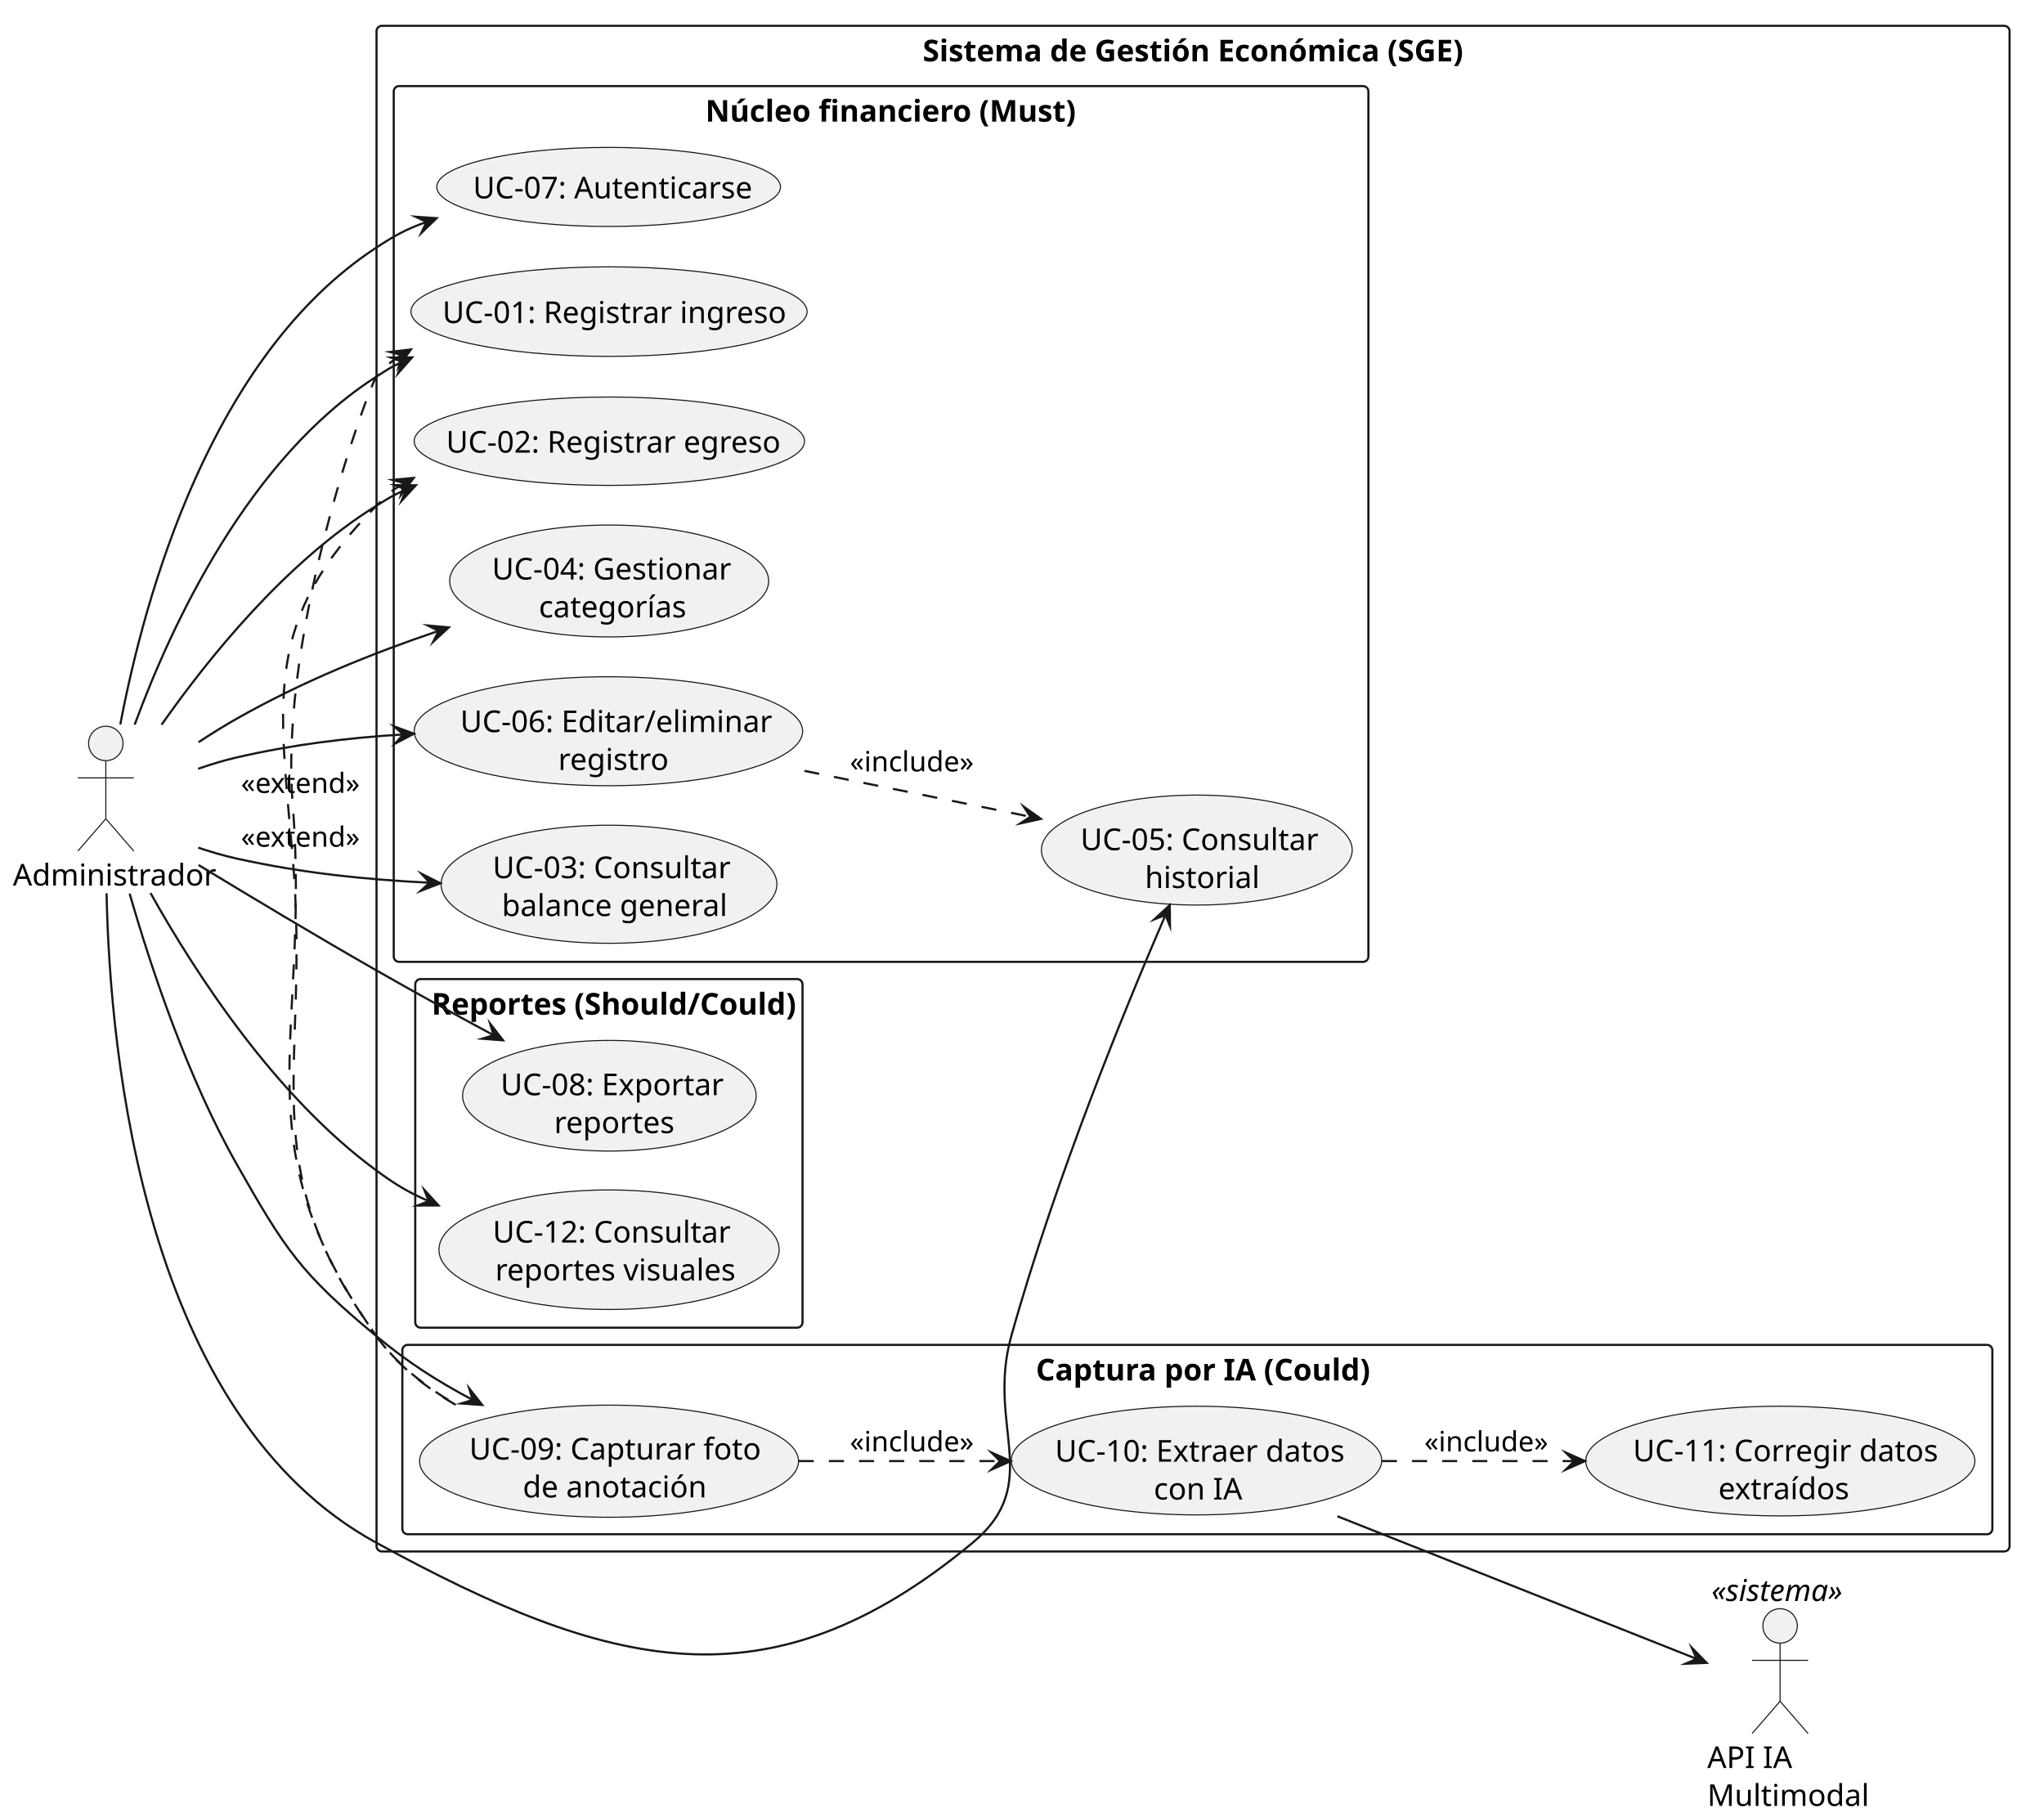
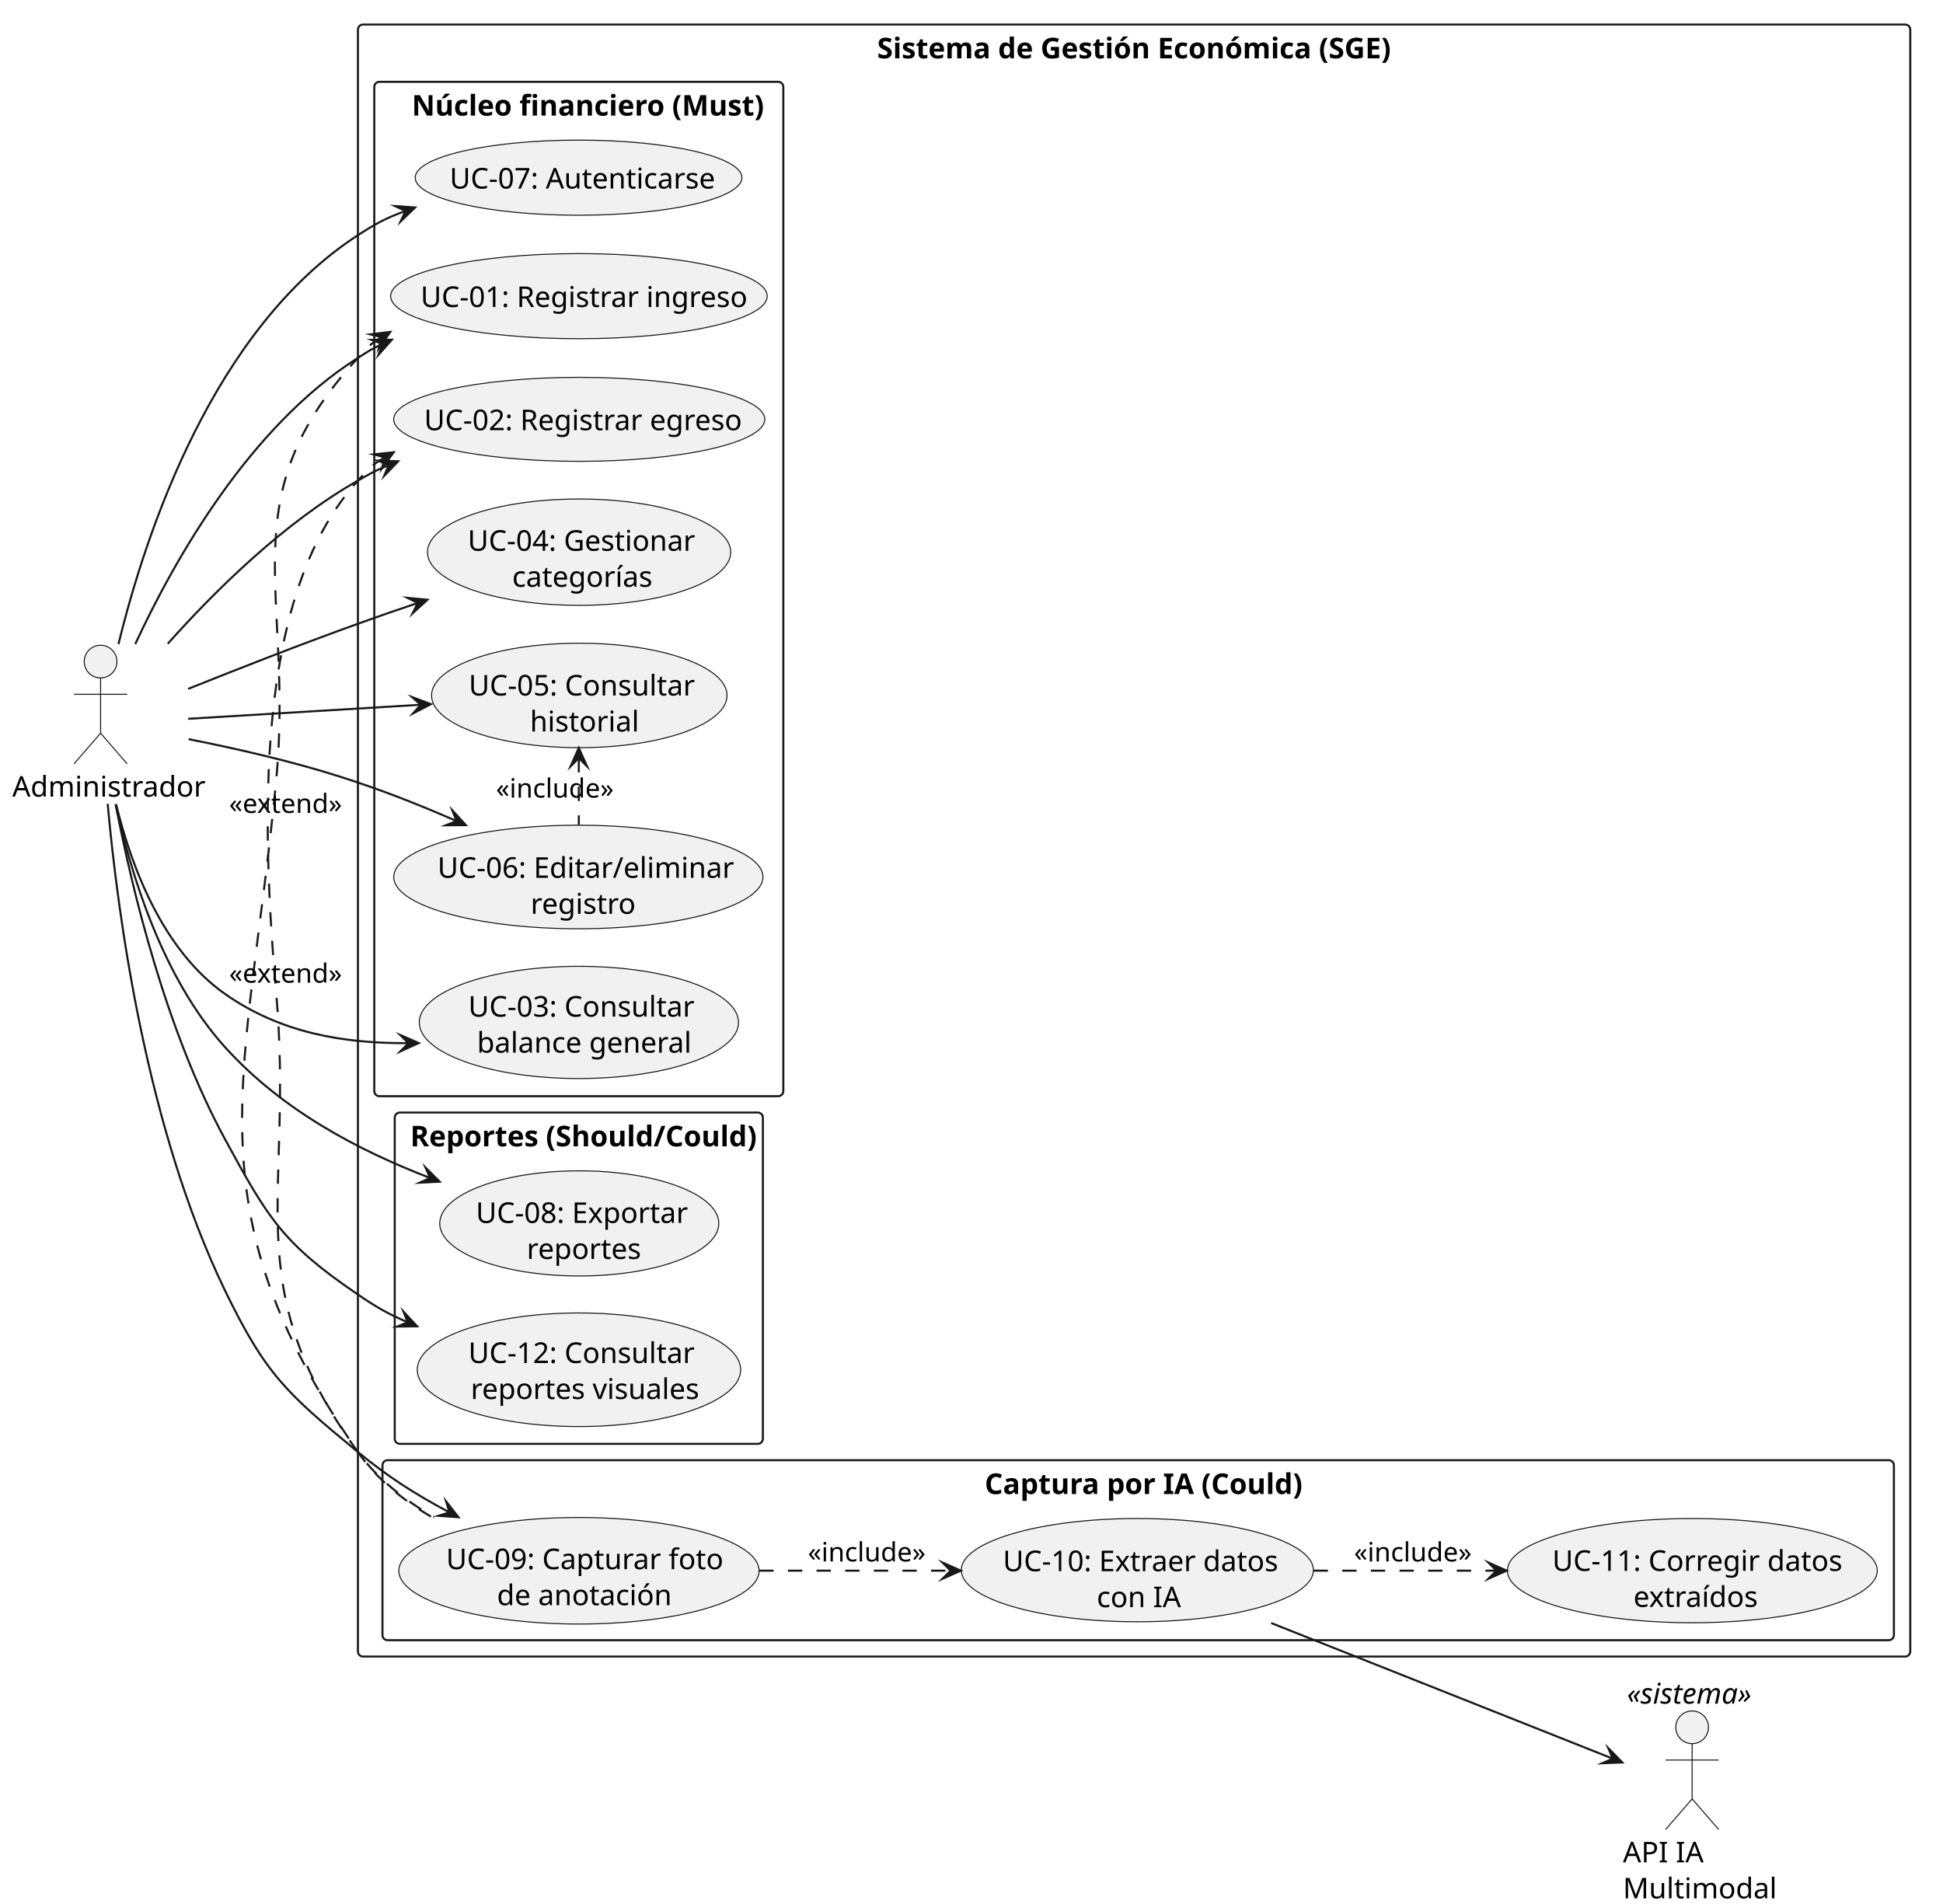
- <svg xmlns="http://www.w3.org/2000/svg" contentStyleType="text/css" data-diagram-type="DESCRIPTION" height="842px" preserveAspectRatio="none" style="width:950px;height:842px;background:#FFFFFF;" version="1.1" viewBox="0 0 950 842" width="950px" zoomAndPan="magnify">
+ <svg xmlns="http://www.w3.org/2000/svg" contentStyleType="text/css" data-diagram-type="DESCRIPTION" height="931px" preserveAspectRatio="none" style="width:950px;height:931px;background:#FFFFFF;" version="1.1" viewBox="0 0 950 931" width="950px" zoomAndPan="magnify">
  <defs />
  <g>
    <g class="cluster" data-qualified-name="Sistema de Gesti.n Econ.mica .SGE." data-source-line="21" id="ent0003">
-       <rect fill="none" height="709" rx="2.5" ry="2.5" style="stroke:#181818;stroke-width:1;" width="759" x="175" y="12" />
+       <rect fill="none" height="798" rx="2.5" ry="2.5" style="stroke:#181818;stroke-width:1;" width="759" x="175" y="12" />
      <text fill="#000000" font-family="sans-serif" font-size="14" font-weight="700" lengthAdjust="spacing" textLength="251.289" x="428.856" y="28.533">Sistema de Gestión Económica (SGE)</text>
    </g>
    <g class="cluster" data-qualified-name="Sistema de Gesti.n Econ.mica .SGE..N.cleo financiero .Must." data-source-line="22" id="ent0004">
-       <rect fill="none" height="407" rx="2.5" ry="2.5" style="stroke:#181818;stroke-width:1;" width="453" x="183" y="40" />
-       <text fill="#000000" font-family="sans-serif" font-size="14" font-weight="700" lengthAdjust="spacing" textLength="163.345" x="327.828" y="56.533">Núcleo financiero (Must)</text>
+       <rect fill="none" height="496" rx="2.5" ry="2.5" style="stroke:#181818;stroke-width:1;" width="200" x="183" y="40" />
+       <text fill="#000000" font-family="sans-serif" font-size="14" font-weight="700" lengthAdjust="spacing" textLength="163.345" x="201.328" y="56.533">Núcleo financiero (Must)</text>
    </g>
    <g class="cluster" data-qualified-name="Sistema de Gesti.n Econ.mica .SGE..Reportes .Should.Could." data-source-line="32" id="ent0012">
-       <rect fill="none" height="162" rx="2.5" ry="2.5" style="stroke:#181818;stroke-width:1;" width="180" x="193" y="455" />
-       <text fill="#000000" font-family="sans-serif" font-size="14" font-weight="700" lengthAdjust="spacing" textLength="164.876" x="200.562" y="471.533">Reportes (Should/Could)</text>
+       <rect fill="none" height="162" rx="2.5" ry="2.5" style="stroke:#181818;stroke-width:1;" width="180" x="193" y="544" />
+       <text fill="#000000" font-family="sans-serif" font-size="14" font-weight="700" lengthAdjust="spacing" textLength="164.876" x="200.562" y="560.533">Reportes (Should/Could)</text>
    </g>
    <g class="cluster" data-qualified-name="Sistema de Gesti.n Econ.mica .SGE..Captura por IA .Could." data-source-line="37" id="ent0015">
-       <rect fill="none" height="88" rx="2.5" ry="2.5" style="stroke:#181818;stroke-width:1;" width="739" x="187" y="625" />
-       <text fill="#000000" font-family="sans-serif" font-size="14" font-weight="700" lengthAdjust="spacing" textLength="150.097" x="481.452" y="641.533">Captura por IA (Could)</text>
+       <rect fill="none" height="88" rx="2.5" ry="2.5" style="stroke:#181818;stroke-width:1;" width="739" x="187" y="714" />
+       <text fill="#000000" font-family="sans-serif" font-size="14" font-weight="700" lengthAdjust="spacing" textLength="150.097" x="481.452" y="730.533">Captura por IA (Could)</text>
    </g>
    <g class="entity" data-qualified-name="admin" data-source-line="18" id="ent0001">
-       <ellipse cx="49.183" cy="345.5" fill="#F1F1F1" rx="8" ry="8" style="stroke:#181818;stroke-width:0.5;" />
-       <path d="M49.183,353.5 L49.183,380.5 M36.183,361.5 L62.183,361.5 M49.183,380.5 L36.183,395.5 M49.183,380.5 L62.183,395.5" fill="none" style="stroke:#181818;stroke-width:0.5;" />
-       <text fill="#000000" font-family="sans-serif" font-size="14" lengthAdjust="spacing" textLength="86.365" x="6" y="411.533">Administrador</text>
+       <ellipse cx="49.183" cy="323.5" fill="#F1F1F1" rx="8" ry="8" style="stroke:#181818;stroke-width:0.5;" />
+       <path d="M49.183,331.5 L49.183,358.5 M36.183,339.5 L62.183,339.5 M49.183,358.5 L36.183,373.5 M49.183,358.5 L62.183,373.5" fill="none" style="stroke:#181818;stroke-width:0.5;" />
+       <text fill="#000000" font-family="sans-serif" font-size="14" lengthAdjust="spacing" textLength="86.365" x="6" y="389.533">Administrador</text>
    </g>
    <g class="entity" data-qualified-name="api" data-source-line="19" id="ent0002">
-       <ellipse cx="827.345" cy="755.609" fill="#F1F1F1" rx="8" ry="8" style="stroke:#181818;stroke-width:0.5;" />
-       <path d="M827.345,763.609 L827.345,790.609 M814.345,771.609 L840.345,771.609 M827.345,790.609 L814.345,805.609 M827.345,790.609 L840.345,805.609" fill="none" style="stroke:#181818;stroke-width:0.5;" />
-       <text fill="#000000" font-family="sans-serif" font-size="14" lengthAdjust="spacing" textLength="39.683" x="793.5" y="821.643">API IA</text>
-       <text fill="#000000" font-family="sans-serif" font-size="14" lengthAdjust="spacing" textLength="67.689" x="793.5" y="839.252">Multimodal</text>
-       <text fill="#000000" font-family="sans-serif" font-size="14" font-style="italic" lengthAdjust="spacing" textLength="63.807" x="795.441" y="744.033">«sistema»</text>
+       <ellipse cx="827.345" cy="844.609" fill="#F1F1F1" rx="8" ry="8" style="stroke:#181818;stroke-width:0.5;" />
+       <path d="M827.345,852.609 L827.345,879.609 M814.345,860.609 L840.345,860.609 M827.345,879.609 L814.345,894.609 M827.345,879.609 L840.345,894.609" fill="none" style="stroke:#181818;stroke-width:0.5;" />
+       <text fill="#000000" font-family="sans-serif" font-size="14" lengthAdjust="spacing" textLength="39.683" x="793.5" y="910.643">API IA</text>
+       <text fill="#000000" font-family="sans-serif" font-size="14" lengthAdjust="spacing" textLength="67.689" x="793.5" y="928.252">Multimodal</text>
+       <text fill="#000000" font-family="sans-serif" font-size="14" font-style="italic" lengthAdjust="spacing" textLength="63.807" x="795.441" y="833.033">«sistema»</text>
    </g>
    <g class="entity" data-qualified-name="Sistema de Gesti.n Econ.mica .SGE..N.cleo financiero .Must..UC07" data-source-line="23" id="ent0005">
      <ellipse cx="282.88" cy="86.876" fill="#F1F1F1" rx="79.88" ry="18.376" style="stroke:#181818;stroke-width:0.5;" />
      <text fill="#000000" font-family="sans-serif" font-size="14" lengthAdjust="spacing" textLength="126.055" x="219.852" y="92.181">UC-07: Autenticarse</text>
    </g>
    <g class="entity" data-qualified-name="Sistema de Gesti.n Econ.mica .SGE..N.cleo financiero .Must..UC01" data-source-line="24" id="ent0006">
      <ellipse cx="283.059" cy="144.812" fill="#F1F1F1" rx="92.059" ry="20.812" style="stroke:#181818;stroke-width:0.5;" />
      <text fill="#000000" font-family="sans-serif" font-size="14" lengthAdjust="spacing" textLength="154.834" x="205.642" y="150.116">UC-01: Registrar ingreso</text>
    </g>
    <g class="entity" data-qualified-name="Sistema de Gesti.n Econ.mica .SGE..N.cleo financiero .Must..UC02" data-source-line="25" id="ent0007">
      <ellipse cx="283.21" cy="205.042" fill="#F1F1F1" rx="90.71" ry="20.542" style="stroke:#181818;stroke-width:0.5;" />
      <text fill="#000000" font-family="sans-serif" font-size="14" lengthAdjust="spacing" textLength="151.724" x="207.348" y="210.347">UC-02: Registrar egreso</text>
    </g>
    <g class="entity" data-qualified-name="Sistema de Gesti.n Econ.mica .SGE..N.cleo financiero .Must..UC04" data-source-line="26" id="ent0008">
      <ellipse cx="283.132" cy="269.998" fill="#F1F1F1" rx="74.132" ry="25.998" style="stroke:#181818;stroke-width:0.5;" />
      <text fill="#000000" font-family="sans-serif" font-size="14" lengthAdjust="spacing" textLength="108.931" x="228.667" y="269.315">UC-04: Gestionar</text>
      <text fill="#000000" font-family="sans-serif" font-size="14" lengthAdjust="spacing" textLength="65.372" x="250.446" y="286.924">categorías</text>
    </g>
    <g class="entity" data-qualified-name="Sistema de Gesti.n Econ.mica .SGE..N.cleo financiero .Must..UC05" data-source-line="27" id="ent0009">
-       <ellipse cx="556.242" cy="395.048" fill="#F1F1F1" rx="72.242" ry="25.548" style="stroke:#181818;stroke-width:0.5;" />
-       <text fill="#000000" font-family="sans-serif" font-size="14" lengthAdjust="spacing" textLength="108.151" x="502.166" y="395.075">UC-05: Consultar</text>
-       <text fill="#000000" font-family="sans-serif" font-size="14" lengthAdjust="spacing" textLength="48.241" x="532.121" y="412.684">historial</text>
+       <ellipse cx="283.242" cy="340.048" fill="#F1F1F1" rx="72.242" ry="25.548" style="stroke:#181818;stroke-width:0.5;" />
+       <text fill="#000000" font-family="sans-serif" font-size="14" lengthAdjust="spacing" textLength="108.151" x="229.166" y="340.075">UC-05: Consultar</text>
+       <text fill="#000000" font-family="sans-serif" font-size="14" lengthAdjust="spacing" textLength="48.241" x="259.121" y="357.684">historial</text>
    </g>
    <g class="entity" data-qualified-name="Sistema de Gesti.n Econ.mica .SGE..N.cleo financiero .Must..UC06" data-source-line="28" id="ent0010">
-       <ellipse cx="282.77" cy="339.819" fill="#F1F1F1" rx="90.27" ry="25.319" style="stroke:#181818;stroke-width:0.5;" />
-       <text fill="#000000" font-family="sans-serif" font-size="14" lengthAdjust="spacing" textLength="137.71" x="213.915" y="340.215">UC-06: Editar/eliminar</text>
-       <text fill="#000000" font-family="sans-serif" font-size="14" lengthAdjust="spacing" textLength="46.683" x="259.429" y="357.825">registro</text>
+       <ellipse cx="282.77" cy="428.819" fill="#F1F1F1" rx="90.27" ry="25.319" style="stroke:#181818;stroke-width:0.5;" />
+       <text fill="#000000" font-family="sans-serif" font-size="14" lengthAdjust="spacing" textLength="137.71" x="213.915" y="429.215">UC-06: Editar/eliminar</text>
+       <text fill="#000000" font-family="sans-serif" font-size="14" lengthAdjust="spacing" textLength="46.683" x="259.429" y="446.825">registro</text>
    </g>
    <g class="entity" data-qualified-name="Sistema de Gesti.n Econ.mica .SGE..N.cleo financiero .Must..UC03" data-source-line="29" id="ent0011">
-       <ellipse cx="283.042" cy="410.937" fill="#F1F1F1" rx="78.042" ry="27.437" style="stroke:#181818;stroke-width:0.5;" />
-       <text fill="#000000" font-family="sans-serif" font-size="14" lengthAdjust="spacing" textLength="108.151" x="228.966" y="408.103">UC-03: Consultar</text>
-       <text fill="#000000" font-family="sans-serif" font-size="14" lengthAdjust="spacing" textLength="99.634" x="233.225" y="425.712">balance general</text>
+       <ellipse cx="283.042" cy="499.937" fill="#F1F1F1" rx="78.042" ry="27.437" style="stroke:#181818;stroke-width:0.5;" />
+       <text fill="#000000" font-family="sans-serif" font-size="14" lengthAdjust="spacing" textLength="108.151" x="228.966" y="497.103">UC-03: Consultar</text>
+       <text fill="#000000" font-family="sans-serif" font-size="14" lengthAdjust="spacing" textLength="99.634" x="233.225" y="514.712">balance general</text>
    </g>
    <g class="entity" data-qualified-name="Sistema de Gesti.n Econ.mica .SGE..Reportes .Should.Could..UC08" data-source-line="33" id="ent0013">
-       <ellipse cx="283.223" cy="509.211" fill="#F1F1F1" rx="68.223" ry="25.711" style="stroke:#181818;stroke-width:0.5;" />
-       <text fill="#000000" font-family="sans-serif" font-size="14" lengthAdjust="spacing" textLength="101.144" x="232.651" y="508.978">UC-08: Exportar</text>
-       <text fill="#000000" font-family="sans-serif" font-size="14" lengthAdjust="spacing" textLength="51.358" x="257.544" y="526.588">reportes</text>
+       <ellipse cx="283.223" cy="598.211" fill="#F1F1F1" rx="68.223" ry="25.711" style="stroke:#181818;stroke-width:0.5;" />
+       <text fill="#000000" font-family="sans-serif" font-size="14" lengthAdjust="spacing" textLength="101.144" x="232.651" y="597.978">UC-08: Exportar</text>
+       <text fill="#000000" font-family="sans-serif" font-size="14" lengthAdjust="spacing" textLength="51.358" x="257.544" y="615.588">reportes</text>
    </g>
    <g class="entity" data-qualified-name="Sistema de Gesti.n Econ.mica .SGE..Reportes .Should.Could..UC12" data-source-line="34" id="ent0014">
-       <ellipse cx="283.069" cy="580.771" fill="#F1F1F1" rx="79.069" ry="27.771" style="stroke:#181818;stroke-width:0.5;" />
-       <text fill="#000000" font-family="sans-serif" font-size="14" lengthAdjust="spacing" textLength="108.151" x="228.994" y="577.459">UC-12: Consultar</text>
-       <text fill="#000000" font-family="sans-serif" font-size="14" lengthAdjust="spacing" textLength="105.827" x="230.156" y="595.068">reportes visuales</text>
+       <ellipse cx="283.069" cy="669.771" fill="#F1F1F1" rx="79.069" ry="27.771" style="stroke:#181818;stroke-width:0.5;" />
+       <text fill="#000000" font-family="sans-serif" font-size="14" lengthAdjust="spacing" textLength="108.151" x="228.994" y="666.459">UC-12: Consultar</text>
+       <text fill="#000000" font-family="sans-serif" font-size="14" lengthAdjust="spacing" textLength="105.827" x="230.156" y="684.068">reportes visuales</text>
    </g>
    <g class="entity" data-qualified-name="Sistema de Gesti.n Econ.mica .SGE..Captura por IA .Could..UC09" data-source-line="38" id="ent0016">
-       <ellipse cx="283.07" cy="679.056" fill="#F1F1F1" rx="88.07" ry="26.056" style="stroke:#181818;stroke-width:0.5;" />
-       <text fill="#000000" font-family="sans-serif" font-size="14" lengthAdjust="spacing" textLength="129.944" x="218.097" y="678.283">UC-09: Capturar foto</text>
-       <text fill="#000000" font-family="sans-serif" font-size="14" lengthAdjust="spacing" textLength="80.179" x="242.98" y="695.892">de anotación</text>
+       <ellipse cx="283.07" cy="768.056" fill="#F1F1F1" rx="88.07" ry="26.056" style="stroke:#181818;stroke-width:0.5;" />
+       <text fill="#000000" font-family="sans-serif" font-size="14" lengthAdjust="spacing" textLength="129.944" x="218.097" y="767.283">UC-09: Capturar foto</text>
+       <text fill="#000000" font-family="sans-serif" font-size="14" lengthAdjust="spacing" textLength="80.179" x="242.98" y="784.892">de anotación</text>
    </g>
    <g class="entity" data-qualified-name="Sistema de Gesti.n Econ.mica .SGE..Captura por IA .Could..UC10" data-source-line="39" id="ent0017">
-       <ellipse cx="556.092" cy="678.755" fill="#F1F1F1" rx="86.092" ry="25.255" style="stroke:#181818;stroke-width:0.5;" />
-       <text fill="#000000" font-family="sans-serif" font-size="14" lengthAdjust="spacing" textLength="131.496" x="490.344" y="679.256">UC-10: Extraer datos</text>
-       <text fill="#000000" font-family="sans-serif" font-size="14" lengthAdjust="spacing" textLength="39.69" x="536.247" y="696.865">con IA</text>
+       <ellipse cx="556.092" cy="767.755" fill="#F1F1F1" rx="86.092" ry="25.255" style="stroke:#181818;stroke-width:0.5;" />
+       <text fill="#000000" font-family="sans-serif" font-size="14" lengthAdjust="spacing" textLength="131.496" x="490.344" y="768.256">UC-10: Extraer datos</text>
+       <text fill="#000000" font-family="sans-serif" font-size="14" lengthAdjust="spacing" textLength="39.69" x="536.247" y="785.865">con IA</text>
    </g>
    <g class="entity" data-qualified-name="Sistema de Gesti.n Econ.mica .SGE..Captura por IA .Could..UC11" data-source-line="40" id="ent0018">
-       <ellipse cx="827.436" cy="678.987" fill="#F1F1F1" rx="90.436" ry="25.488" style="stroke:#181818;stroke-width:0.5;" />
-       <text fill="#000000" font-family="sans-serif" font-size="14" lengthAdjust="spacing" textLength="136.938" x="758.967" y="679.111">UC-11: Corregir datos</text>
-       <text fill="#000000" font-family="sans-serif" font-size="14" lengthAdjust="spacing" textLength="57.586" x="798.643" y="696.721">extraídos</text>
+       <ellipse cx="827.436" cy="767.987" fill="#F1F1F1" rx="90.436" ry="25.488" style="stroke:#181818;stroke-width:0.5;" />
+       <text fill="#000000" font-family="sans-serif" font-size="14" lengthAdjust="spacing" textLength="136.938" x="758.967" y="768.111">UC-11: Corregir datos</text>
+       <text fill="#000000" font-family="sans-serif" font-size="14" lengthAdjust="spacing" textLength="57.586" x="798.643" y="785.721">extraídos</text>
    </g>
    <g class="link" data-entity-1="ent0001" data-entity-2="ent0005" data-link-type="dependency" id="lnk19">
-       <polygon fill="#181818" points="202.936,101.404,193.112,100.719,198.237,103.112,195.844,108.238,202.936,101.404" style="stroke:#181818;stroke-width:1;stroke-linejoin:miter;stroke-miterlimit:10;" />
-       <path d="M55.914,336.693 C67.214,277.03 98.006,165.25 175,115 C183.523,109.438 188.403,106.687 198.237,103.112" fill="none" style="stroke:#181818;stroke-width:1;" />
+       <polygon fill="#181818" points="202.968,101.452,193.143,100.759,198.267,103.156,195.87,108.28,202.968,101.452" style="stroke:#181818;stroke-width:1;stroke-linejoin:miter;stroke-miterlimit:10;" />
+       <path d="M57.923,314.979 C71.395,259.832 104.476,160.728 175,115 C183.539,109.463 188.428,106.723 198.267,103.156" fill="none" style="stroke:#181818;stroke-width:1;" />
    </g>
    <g class="link" data-entity-1="ent0001" data-entity-2="ent0006" data-link-type="dependency" id="lnk20">
-       <polygon fill="#181818" points="191.549,166.079,181.701,166.182,187.001,168.157,185.026,173.458,191.549,166.079" style="stroke:#181818;stroke-width:1;stroke-linejoin:miter;stroke-miterlimit:10;" />
-       <path d="M62.603,336.746 C79.898,289.797 115.776,212.82 175,175 C180.203,171.677 181.23,170.795 187.001,168.157" fill="none" style="stroke:#181818;stroke-width:1;" />
+       <polygon fill="#181818" points="191.574,166.118,181.725,166.204,187.023,168.189,185.038,173.486,191.574,166.118" style="stroke:#181818;stroke-width:1;stroke-linejoin:miter;stroke-miterlimit:10;" />
+       <path d="M66.132,314.92 C85.52,273.168 122.18,208.487 175,175 C180.214,171.694 181.245,170.817 187.023,168.189" fill="none" style="stroke:#181818;stroke-width:1;" />
    </g>
    <g class="link" data-entity-1="ent0001" data-entity-2="ent0007" data-link-type="dependency" id="lnk21">
-       <polygon fill="#181818" points="193.285,225.517,183.436,225.447,188.702,227.515,186.633,232.781,193.285,225.517" style="stroke:#181818;stroke-width:1;stroke-linejoin:miter;stroke-miterlimit:10;" />
-       <path d="M75.093,336.794 C97.546,304.818 133.292,260.853 175,235 C180.739,231.442 182.326,230.295 188.702,227.515" fill="none" style="stroke:#181818;stroke-width:1;" />
+       <polygon fill="#181818" points="194.683,225.554,184.839,225.244,190.052,227.44,187.856,232.653,194.683,225.554" style="stroke:#181818;stroke-width:1;stroke-linejoin:miter;stroke-miterlimit:10;" />
+       <path d="M82.028,314.77 C105.299,288.663 138.927,255.515 175,235 C181.205,231.471 183.221,230.222 190.052,227.44" fill="none" style="stroke:#181818;stroke-width:1;" />
    </g>
    <g class="link" data-entity-1="ent0001" data-entity-2="ent0011" data-link-type="dependency" id="lnk22">
-       <polygon fill="#181818" points="204.671,410.47,195.879,406.033,199.677,410.224,195.486,414.023,204.671,410.47" style="stroke:#181818;stroke-width:1;stroke-linejoin:miter;stroke-miterlimit:10;" />
-       <path d="M92.131,393.93 C98.048,395.922 104.118,397.698 110,399 C140.541,405.761 169.815,408.756 199.677,410.224" fill="none" style="stroke:#181818;stroke-width:1;" />
+       <polygon fill="#181818" points="204.72,510.023,195.692,506.087,199.72,510.059,195.749,514.087,204.72,510.023" style="stroke:#181818;stroke-width:1;stroke-linejoin:miter;stroke-miterlimit:10;" />
+       <path d="M56.752,393.218 C64.229,423.805 79.521,464.575 110,486 C137.084,505.038 167.833,510.285 199.72,510.059" fill="none" style="stroke:#181818;stroke-width:1;" />
    </g>
    <g class="link" data-entity-1="ent0001" data-entity-2="ent0008" data-link-type="dependency" id="lnk23">
-       <polygon fill="#181818" points="208.588,291.567,198.78,290.674,203.853,293.175,201.352,298.249,208.588,291.567" style="stroke:#181818;stroke-width:1;stroke-linejoin:miter;stroke-miterlimit:10;" />
-       <path d="M92.287,344.919 C98.128,341.066 104.136,337.32 110,334 C140.775,316.575 172.465,303.837 203.853,293.175" fill="none" style="stroke:#181818;stroke-width:1;" />
+       <polygon fill="#181818" points="208.998,293.258,199.195,292.317,204.256,294.843,201.731,299.905,208.998,293.258" style="stroke:#181818;stroke-width:1;stroke-linejoin:miter;stroke-miterlimit:10;" />
+       <path d="M92.01,336.836 C116.159,327.145 147.14,315.008 175,305 C185.945,301.068 192.84,298.659 204.256,294.843" fill="none" style="stroke:#181818;stroke-width:1;" />
    </g>
    <g class="link" data-entity-1="ent0001" data-entity-2="ent0009" data-link-type="dependency" id="lnk24">
-       <polygon fill="#181818" points="543.684,420.609,536.44,427.282,541.699,425.199,543.783,430.458,543.684,420.609" style="stroke:#181818;stroke-width:1;stroke-linejoin:miter;stroke-miterlimit:10;" />
-       <path d="M49.531,415.12 C51.077,491.509 67.205,658.184 175,717 C283.071,775.966 357.265,795.623 452,717 C485.404,689.277 458.315,662.808 470,621 C490.819,546.513 523.794,466.594 541.699,425.199" fill="none" style="stroke:#181818;stroke-width:1;" />
+       <polygon fill="#181818" points="210.698,344.303,201.474,340.852,205.707,344.604,201.956,348.837,210.698,344.303" style="stroke:#181818;stroke-width:1;stroke-linejoin:miter;stroke-miterlimit:10;" />
+       <path d="M92.013,351.465 C125.05,349.471 166.836,346.95 205.707,344.604" fill="none" style="stroke:#181818;stroke-width:1;" />
    </g>
    <g class="link" data-entity-1="ent0001" data-entity-2="ent0010" data-link-type="dependency" id="lnk25">
-       <polygon fill="#181818" points="192.398,340.981,183.162,337.56,187.408,341.298,183.67,345.544,192.398,340.981" style="stroke:#181818;stroke-width:1;stroke-linejoin:miter;stroke-miterlimit:10;" />
-       <path d="M92.087,357.279 C98.011,355.202 104.094,353.352 110,352 C136.407,345.954 160.649,343 187.408,341.298" fill="none" style="stroke:#181818;stroke-width:1;" />
+       <polygon fill="#181818" points="227.796,403.476,221.147,396.21,223.213,401.476,217.947,403.542,227.796,403.476" style="stroke:#181818;stroke-width:1;stroke-linejoin:miter;stroke-miterlimit:10;" />
+       <path d="M92.194,361.425 C114.671,365.867 142.632,372.175 167,380 C187.25,386.503 204.266,393.208 223.213,401.476" fill="none" style="stroke:#181818;stroke-width:1;" />
    </g>
    <g class="link" data-entity-1="ent0001" data-entity-2="ent0013" data-link-type="dependency" id="lnk26">
-       <polygon fill="#181818" points="233.815,483.459,227.786,475.671,229.412,481.089,223.994,482.716,233.815,483.459" style="stroke:#181818;stroke-width:1;stroke-linejoin:miter;stroke-miterlimit:10;" />
-       <path d="M92.253,401.978 C116.347,416.633 147.195,435.132 175,451 C194.086,461.892 210.921,471.137 229.412,481.089" fill="none" style="stroke:#181818;stroke-width:1;" />
+       <polygon fill="#181818" points="214.962,577.808,208.005,570.837,210.297,576.008,205.126,578.301,214.962,577.808" style="stroke:#181818;stroke-width:1;stroke-linejoin:miter;stroke-miterlimit:10;" />
+       <path d="M56.553,393.297 C64.14,428.113 79.697,478.481 110,512 C137.986,542.957 174.985,562.387 210.297,576.008" fill="none" style="stroke:#181818;stroke-width:1;" />
    </g>
    <g class="link" data-entity-1="ent0001" data-entity-2="ent0016" data-link-type="dependency" id="lnk27">
-       <polygon fill="#181818" points="224.114,652.93,218.048,645.171,219.7,650.582,214.29,652.234,224.114,652.93" style="stroke:#181818;stroke-width:1;stroke-linejoin:miter;stroke-miterlimit:10;" />
-       <path d="M60.254,415.271 C70.178,449.747 87.083,500.558 110,541 C132.586,580.858 139.743,591.747 175,621 C189.716,633.211 202.986,641.688 219.7,650.582" fill="none" style="stroke:#181818;stroke-width:1;" />
+       <polygon fill="#181818" points="224.161,741.874,218.096,734.114,219.747,739.524,214.337,741.176,224.161,741.874" style="stroke:#181818;stroke-width:1;stroke-linejoin:miter;stroke-miterlimit:10;" />
+       <path d="M52.644,393.053 C57.655,448.464 71.725,551.946 110,631 C129.814,671.924 139.919,681.075 175,710 C189.754,722.165 203.035,730.628 219.747,739.524" fill="none" style="stroke:#181818;stroke-width:1;" />
    </g>
    <g class="link" data-entity-1="ent0001" data-entity-2="ent0014" data-link-type="dependency" id="lnk28">
-       <polygon fill="#181818" points="203.826,560.201,197.187,552.926,199.246,558.195,193.977,560.253,203.826,560.201" style="stroke:#181818;stroke-width:1;stroke-linejoin:miter;stroke-miterlimit:10;" />
-       <path d="M69.951,415.015 C91.205,452.959 128.215,509.744 175,544 C183.722,550.387 189.056,553.73 199.246,558.195" fill="none" style="stroke:#181818;stroke-width:1;" />
+       <polygon fill="#181818" points="203.938,648.528,197.244,641.303,199.343,646.556,194.09,648.655,203.938,648.528" style="stroke:#181818;stroke-width:1;stroke-linejoin:miter;stroke-miterlimit:10;" />
+       <path d="M56.534,393.287 C64.704,435.62 81.239,504.035 110,557 C131.21,596.06 138.269,607.974 175,633 C183.853,639.032 189.191,642.201 199.343,646.556" fill="none" style="stroke:#181818;stroke-width:1;" />
    </g>
-     <g class="link" data-entity-1="ent0010" data-entity-2="ent0009" data-link-type="dependency" id="lnk29">
-       <polygon fill="#181818" points="483.803,380.55,475.779,374.84,478.903,379.556,474.188,382.68,483.803,380.55" style="stroke:#181818;stroke-width:1;stroke-linejoin:miter;stroke-miterlimit:10;" />
-       <path d="M373.863,358.238 C409.608,365.492 445.25,372.726 478.903,379.556" fill="none" style="stroke:#181818;stroke-width:1;stroke-dasharray:7,7;" />
-       <text fill="#000000" font-family="sans-serif" font-size="13" lengthAdjust="spacing" textLength="55.656" x="395" y="358.495">«include»</text>
+     <g class="link" data-entity-1="ent0009" data-entity-2="ent0010" data-link-type="dependency" id="lnk30">
+       <polygon fill="#181818" points="283,365.685,279,374.685,283,370.685,287,374.685,283,365.685" style="stroke:#181818;stroke-width:1;stroke-linejoin:miter;stroke-miterlimit:10;" />
+       <path d="M283,370.685 C283,382.485 283,391.45 283,403.257" fill="none" style="stroke:#181818;stroke-width:1;stroke-dasharray:7,7;" />
+       <text fill="#000000" font-family="sans-serif" font-size="13" lengthAdjust="spacing" textLength="55.656" x="242.5" y="389.995">«include»</text>
    </g>
-     <g class="link" data-entity-1="ent0016" data-entity-2="ent0017" data-link-type="dependency" id="lnk30">
-       <polygon fill="#181818" points="469.777,679,460.777,675,464.777,679,460.777,683,469.777,679" style="stroke:#181818;stroke-width:1;stroke-linejoin:miter;stroke-miterlimit:10;" />
-       <path d="M371.238,679 C402.803,679 433.387,679 464.777,679" fill="none" style="stroke:#181818;stroke-width:1;stroke-dasharray:7,7;" />
-       <text fill="#000000" font-family="sans-serif" font-size="13" lengthAdjust="spacing" textLength="55.656" x="395" y="674.495">«include»</text>
+     <g class="link" data-entity-1="ent0016" data-entity-2="ent0017" data-link-type="dependency" id="lnk31">
+       <polygon fill="#181818" points="469.777,768,460.777,764,464.777,768,460.777,772,469.777,768" style="stroke:#181818;stroke-width:1;stroke-linejoin:miter;stroke-miterlimit:10;" />
+       <path d="M371.238,768 C402.803,768 433.387,768 464.777,768" fill="none" style="stroke:#181818;stroke-width:1;stroke-dasharray:7,7;" />
+       <text fill="#000000" font-family="sans-serif" font-size="13" lengthAdjust="spacing" textLength="55.656" x="395" y="763.495">«include»</text>
    </g>
-     <g class="link" data-entity-1="ent0017" data-entity-2="ent0018" data-link-type="dependency" id="lnk31">
-       <polygon fill="#181818" points="736.667,679,727.667,675,731.667,679,727.667,683,736.667,679" style="stroke:#181818;stroke-width:1;stroke-linejoin:miter;stroke-miterlimit:10;" />
-       <path d="M642.271,679 C672.342,679 701.231,679 731.667,679" fill="none" style="stroke:#181818;stroke-width:1;stroke-dasharray:7,7;" />
-       <text fill="#000000" font-family="sans-serif" font-size="13" lengthAdjust="spacing" textLength="55.656" x="662" y="674.495">«include»</text>
+     <g class="link" data-entity-1="ent0017" data-entity-2="ent0018" data-link-type="dependency" id="lnk32">
+       <polygon fill="#181818" points="736.667,768,727.667,764,731.667,768,727.667,772,736.667,768" style="stroke:#181818;stroke-width:1;stroke-linejoin:miter;stroke-miterlimit:10;" />
+       <path d="M642.271,768 C672.342,768 701.231,768 731.667,768" fill="none" style="stroke:#181818;stroke-width:1;stroke-dasharray:7,7;" />
+       <text fill="#000000" font-family="sans-serif" font-size="13" lengthAdjust="spacing" textLength="55.656" x="662" y="763.495">«include»</text>
    </g>
-     <g class="link" data-entity-1="ent0017" data-entity-2="ent0002" data-link-type="dependency" id="lnk32">
-       <polygon fill="#181818" points="793.2,772.779,786.311,765.74,788.552,770.934,783.359,773.175,793.2,772.779" style="stroke:#181818;stroke-width:1;stroke-linejoin:miter;stroke-miterlimit:10;" />
-       <path d="M621.552,704.629 C675.587,726.083 745.87,753.987 788.552,770.934" fill="none" style="stroke:#181818;stroke-width:1;" />
+     <g class="link" data-entity-1="ent0017" data-entity-2="ent0002" data-link-type="dependency" id="lnk33">
+       <polygon fill="#181818" points="793.2,861.779,786.311,854.74,788.552,859.934,783.359,862.175,793.2,861.779" style="stroke:#181818;stroke-width:1;stroke-linejoin:miter;stroke-miterlimit:10;" />
+       <path d="M621.552,793.629 C675.587,815.083 745.87,842.987 788.552,859.934" fill="none" style="stroke:#181818;stroke-width:1;" />
    </g>
-     <g class="link" data-entity-1="ent0006" data-entity-2="ent0016" data-link-type="dependency" id="lnk34">
-       <polygon fill="#181818" points="190.97,162.41,181.19,163.569,186.672,164.964,185.276,170.446,190.97,162.41" style="stroke:#181818;stroke-width:1;stroke-linejoin:miter;stroke-miterlimit:10;" />
-       <path d="M186.672,164.964 C180.803,168.452 179.681,170.053 175,175 C171.745,178.44 129.727,292.725 136,373 C144.693,484.238 110.445,529.994 175,621 C184.358,634.193 197.679,644.664 211.784,652.867" fill="none" style="stroke:#181818;stroke-width:1;stroke-dasharray:7,7;" />
-       <text fill="#000000" font-family="sans-serif" font-size="13" lengthAdjust="spacing" textLength="53.492" x="112" y="368.495">«extend»</text>
+     <g class="link" data-entity-1="ent0006" data-entity-2="ent0016" data-link-type="dependency" id="lnk35">
+       <polygon fill="#181818" points="190.832,162.281,181.059,163.499,186.549,164.861,185.187,170.352,190.832,162.281" style="stroke:#181818;stroke-width:1;stroke-linejoin:miter;stroke-miterlimit:10;" />
+       <path d="M186.549,164.861 C180.712,168.378 179.619,169.995 175,175 C111.448,243.856 143.929,288.724 135,382 C121.005,528.189 91.648,589.088 175,710 C184.12,723.23 197.254,733.701 211.242,741.889" fill="none" style="stroke:#181818;stroke-width:1;stroke-dasharray:7,7;" />
+       <text fill="#000000" font-family="sans-serif" font-size="13" lengthAdjust="spacing" textLength="53.492" x="112" y="397.495">«extend»</text>
    </g>
-     <g class="link" data-entity-1="ent0007" data-entity-2="ent0016" data-link-type="dependency" id="lnk36">
-       <polygon fill="#181818" points="192.268,222.097,182.461,223.011,187.906,224.543,186.374,229.988,192.268,222.097" style="stroke:#181818;stroke-width:1;stroke-linejoin:miter;stroke-miterlimit:10;" />
-       <path d="M187.906,224.543 C181.585,228.088 180.079,229.897 175,235 C122.452,287.795 129.56,323.79 136,398 C144.699,498.239 116.085,539.437 175,621 C184.533,634.198 198.013,644.688 212.23,652.909" fill="none" style="stroke:#181818;stroke-width:1;stroke-dasharray:7,7;" />
-       <text fill="#000000" font-family="sans-serif" font-size="13" lengthAdjust="spacing" textLength="53.492" x="112" y="393.495">«extend»</text>
+     <g class="link" data-entity-1="ent0007" data-entity-2="ent0016" data-link-type="dependency" id="lnk37">
+       <polygon fill="#181818" points="192.485,221.144,182.69,222.171,188.153,223.64,186.683,229.103,192.485,221.144" style="stroke:#181818;stroke-width:1;stroke-linejoin:miter;stroke-miterlimit:10;" />
+       <path d="M188.153,223.64 C181.657,227.382 180.03,229.447 175,235 C127.984,286.905 126.272,386.046 135,485 C143.923,586.175 115.412,627.748 175,710 C184.552,723.185 198.039,733.669 212.257,741.889" fill="none" style="stroke:#181818;stroke-width:1;stroke-dasharray:7,7;" />
+       <text fill="#000000" font-family="sans-serif" font-size="13" lengthAdjust="spacing" textLength="53.492" x="112" y="480.495">«extend»</text>
    </g>
  </g>
</svg>
